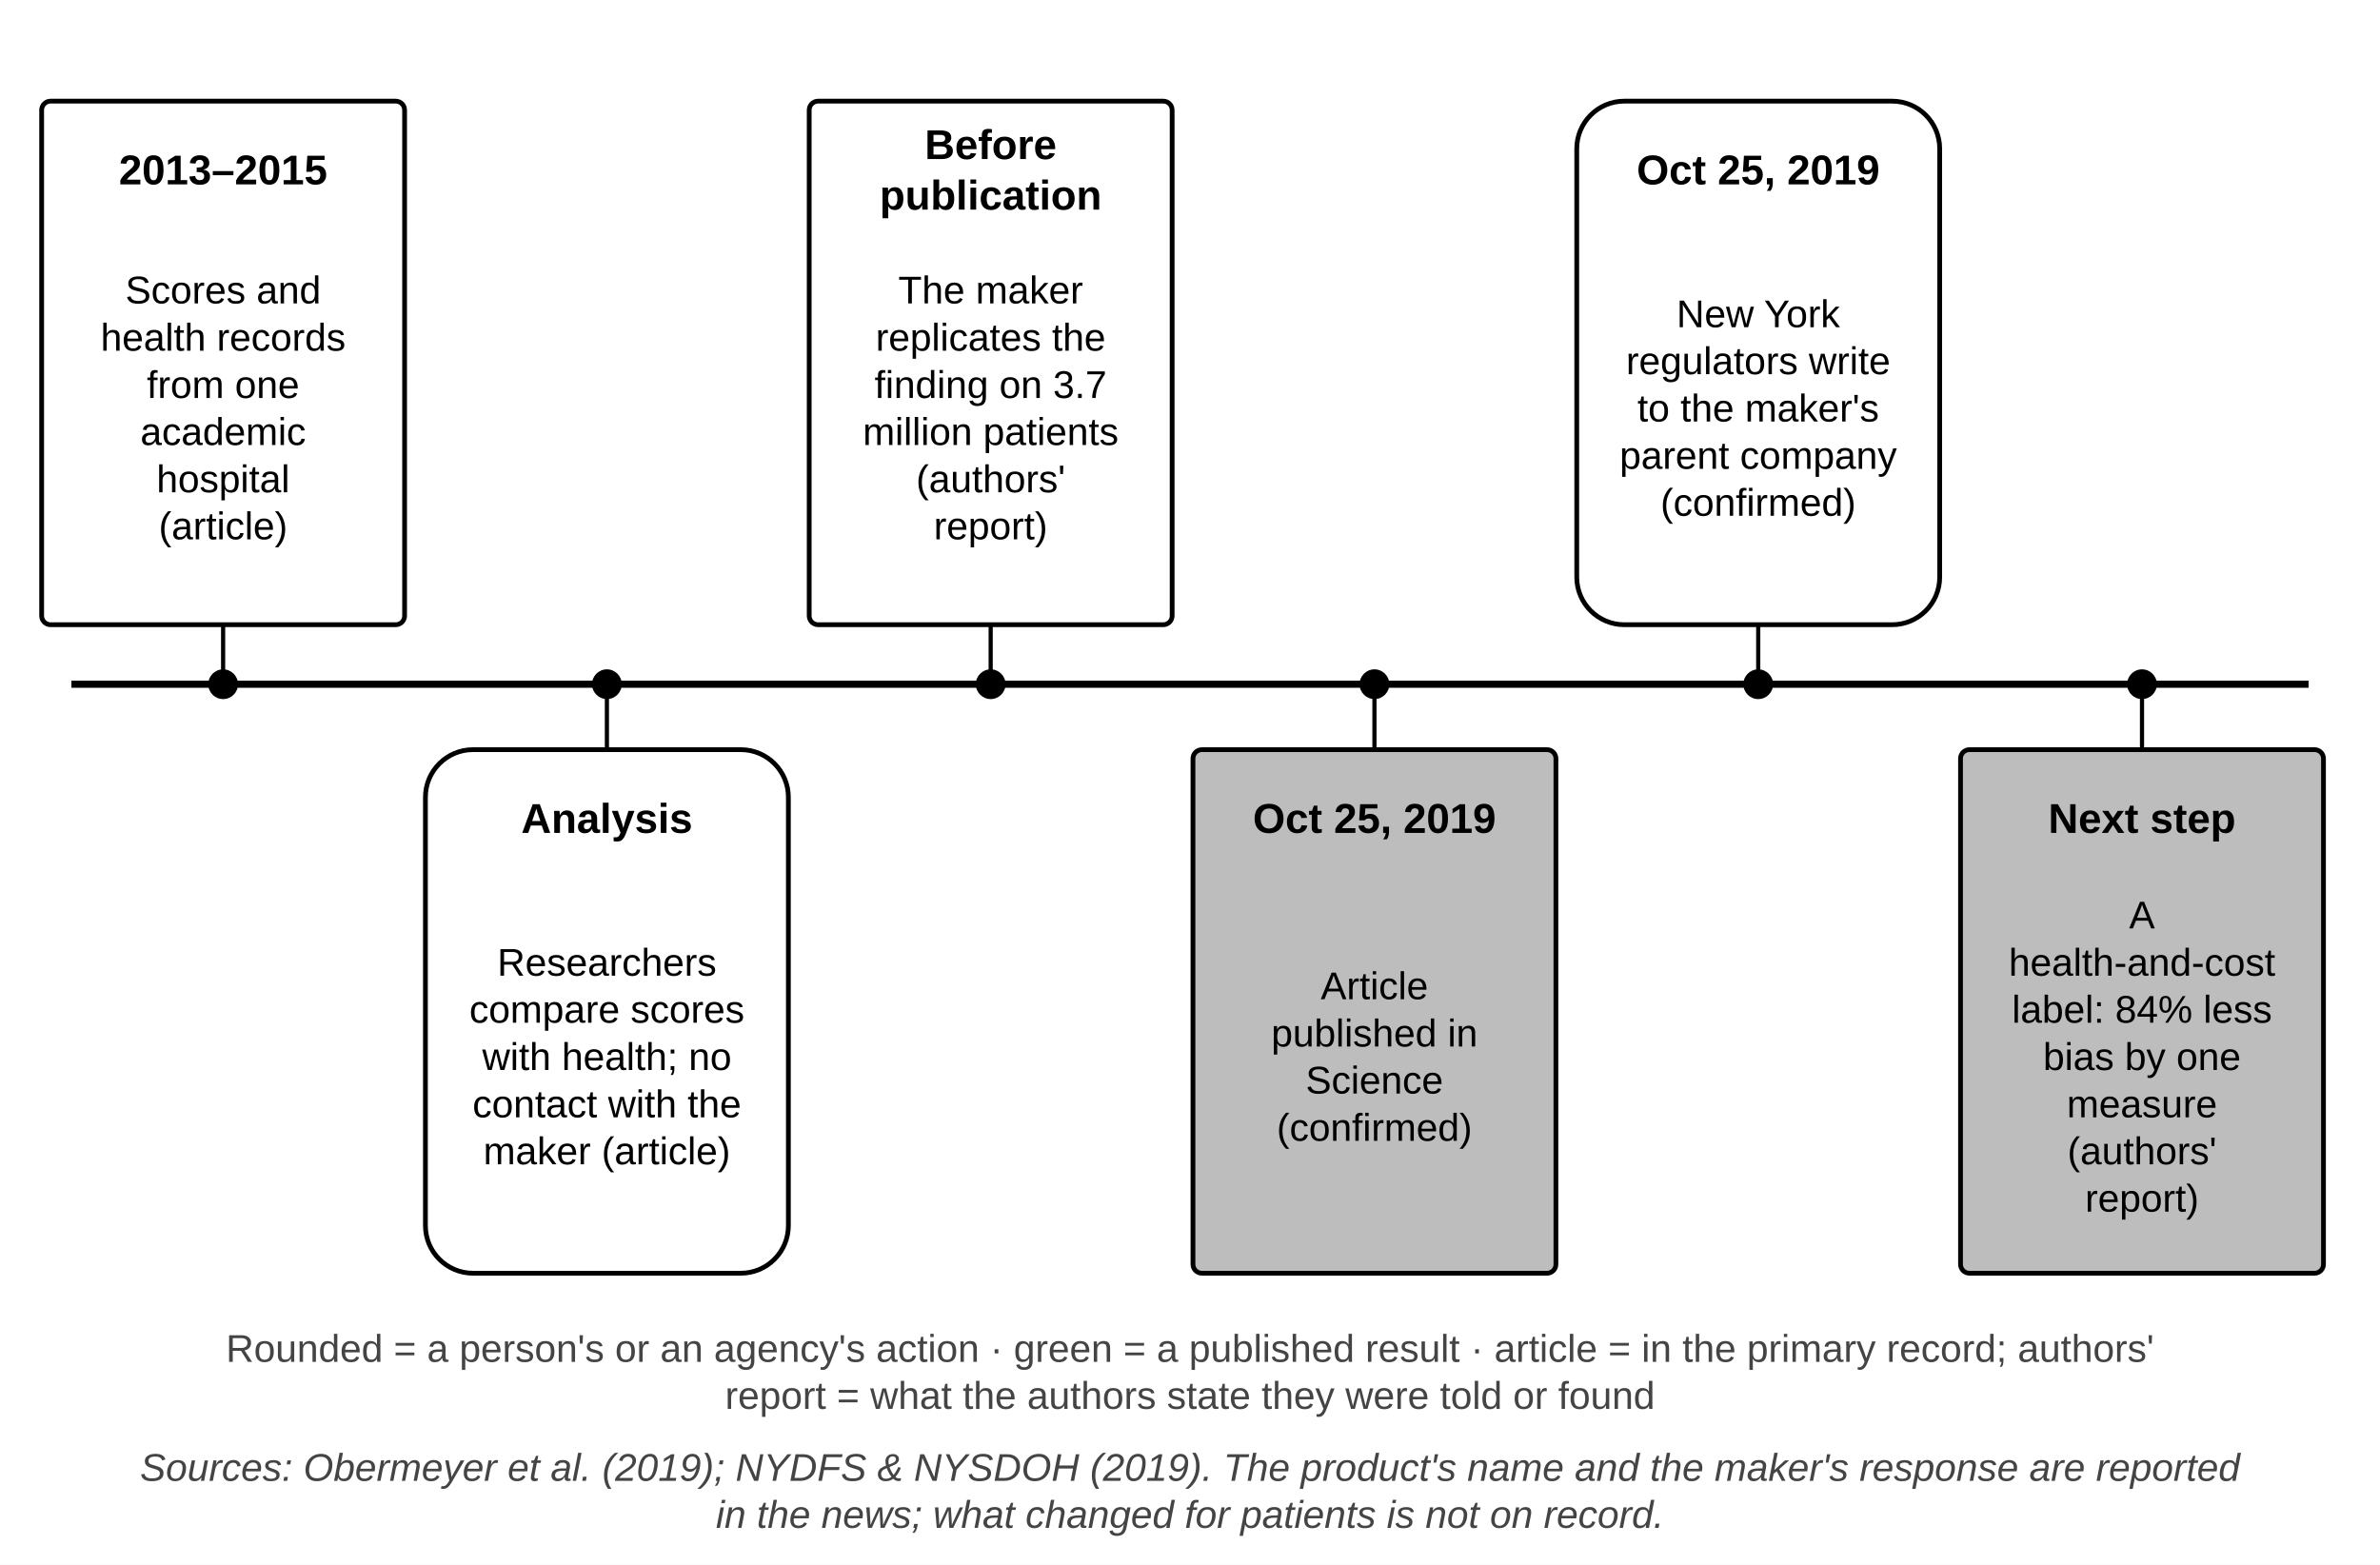
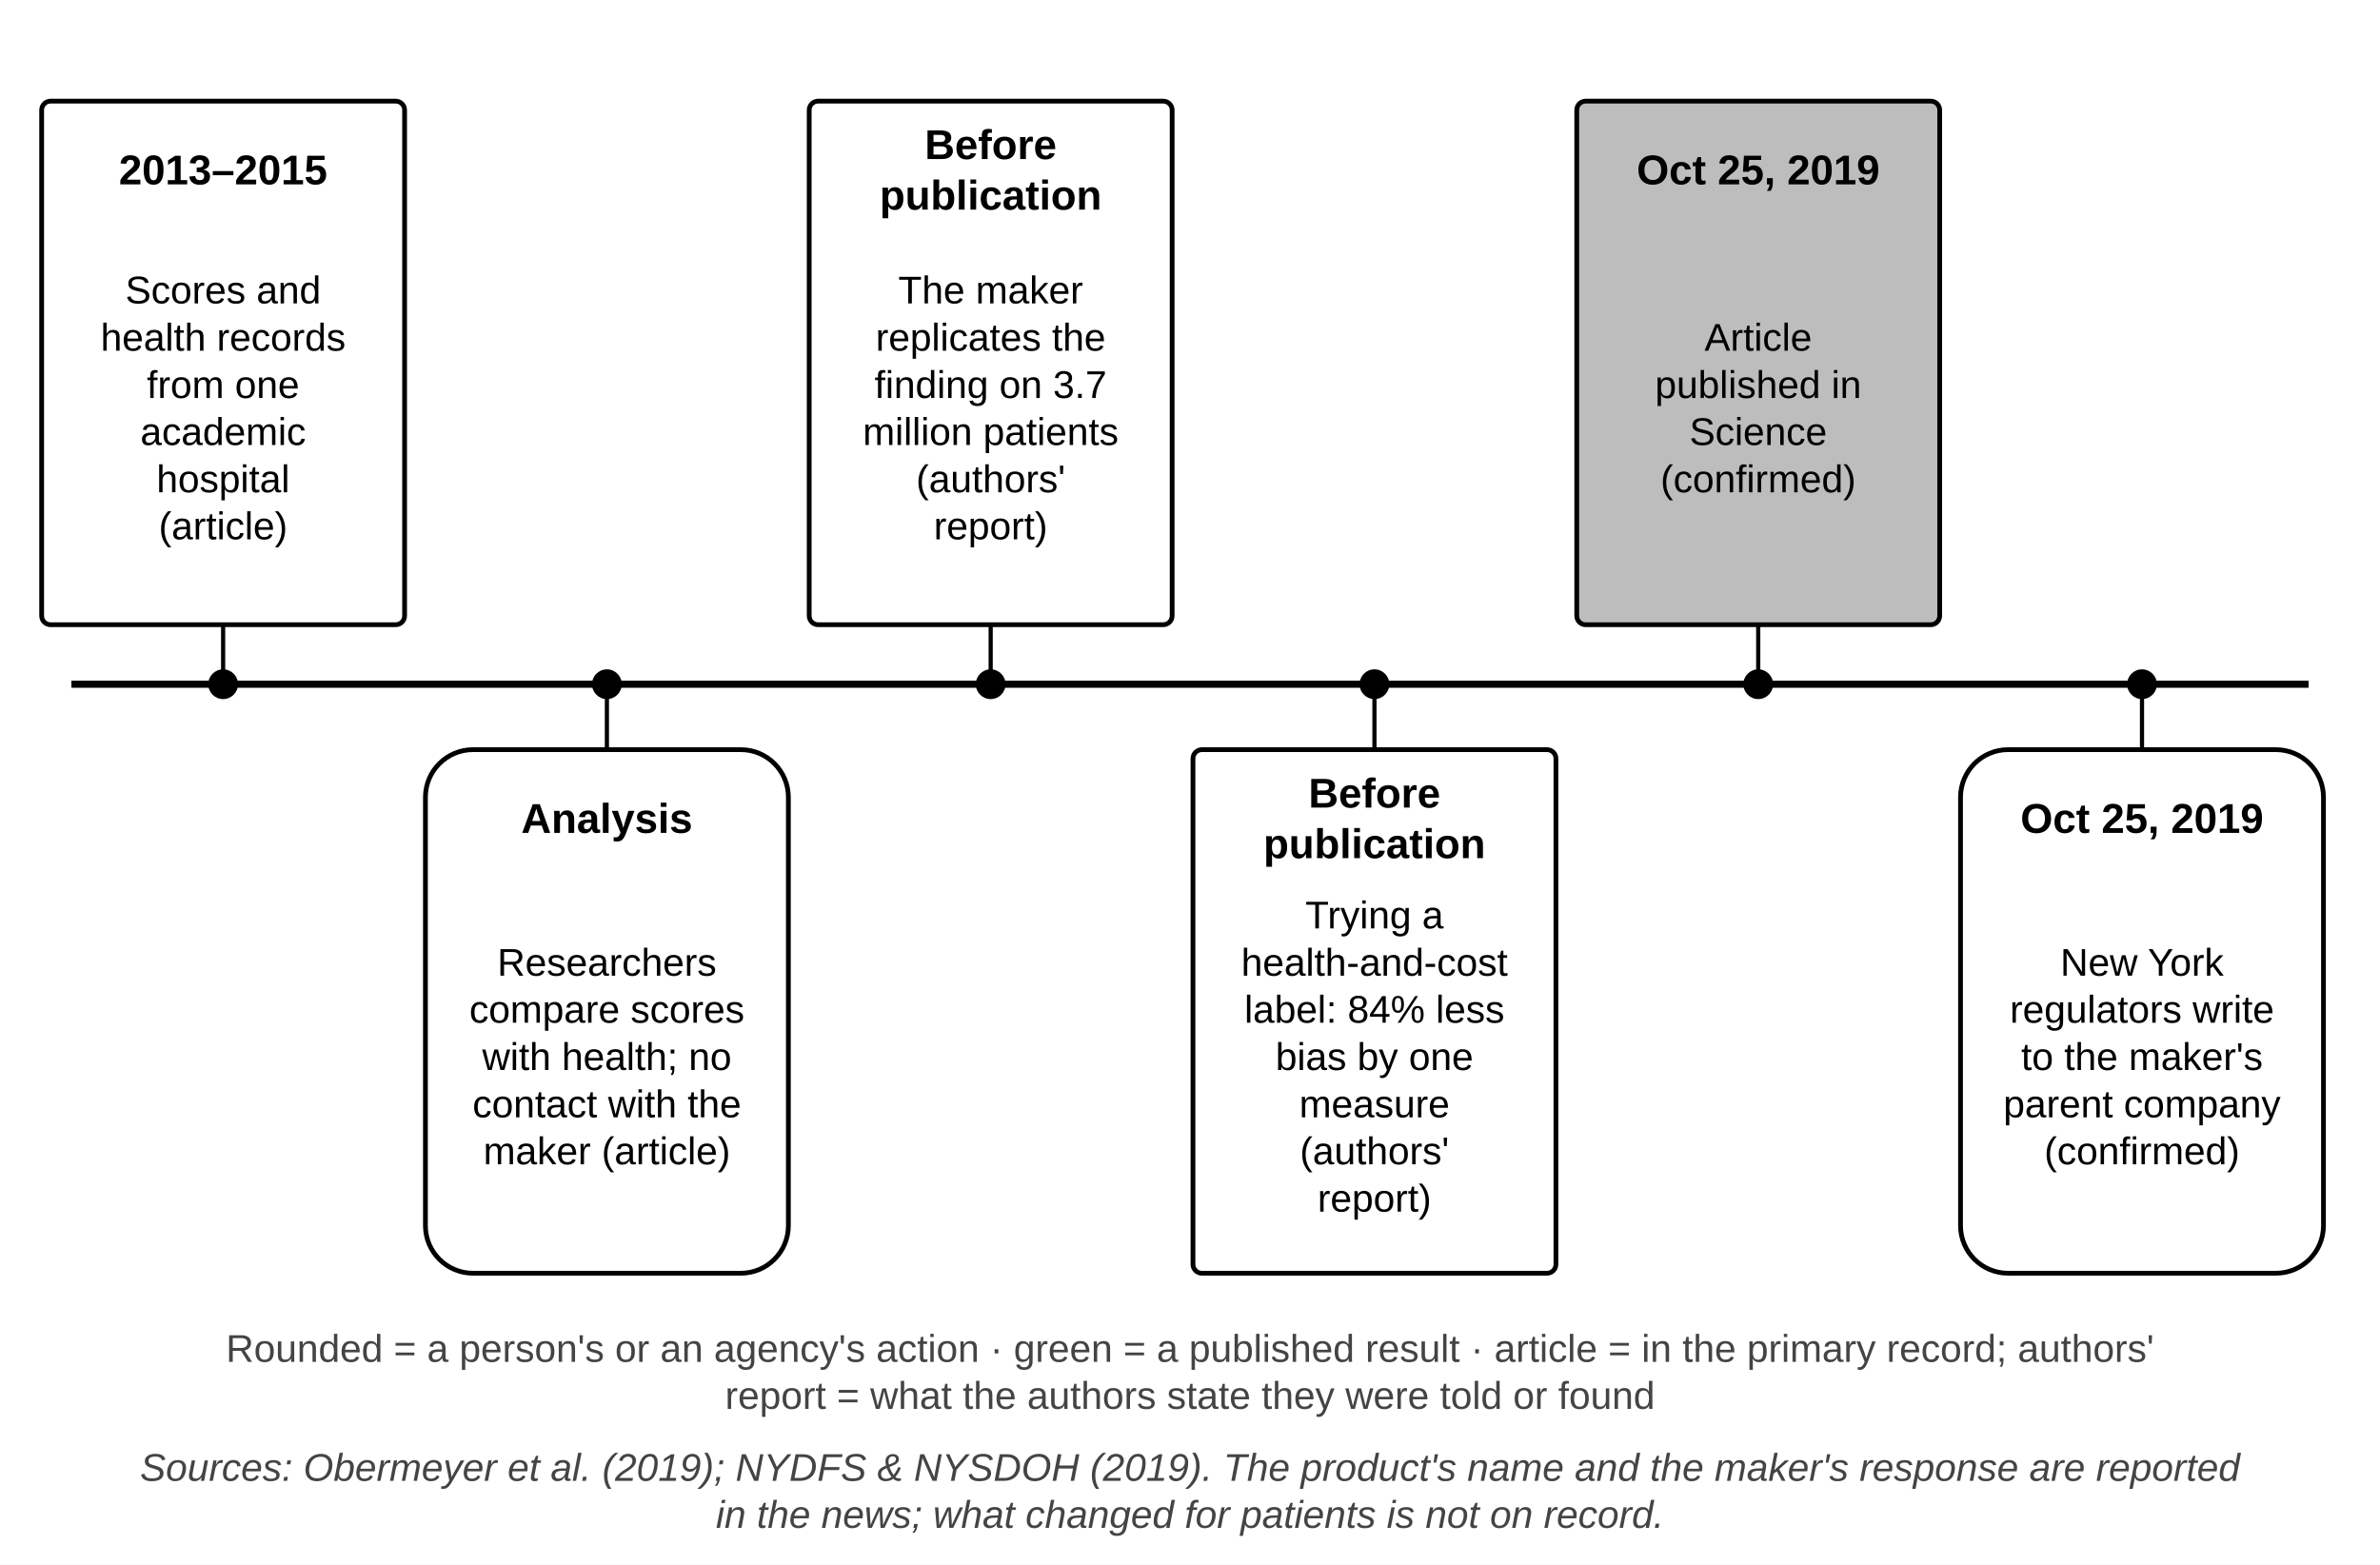
<svg xmlns="http://www.w3.org/2000/svg" viewBox="0 0 800 526" width="800" height="526" role="img" font-family="'Source Sans 3', 'Source Sans Pro', 'Helvetica Neue', Arial, sans-serif">
  <defs>
    <marker id="arrow-gray" viewBox="0 0 10 10" refX="9" refY="5" markerWidth="7" markerHeight="7" orient="auto-start-reverse">
      <path d="M0,0 L10,5 L0,10 z" fill="#000000" />
    </marker>
    <pattern id="hatch" patternUnits="userSpaceOnUse" width="8" height="8" patternTransform="rotate(45)">
      <rect width="8" height="8" fill="#FFFFFF" />
      <line x1="0" y1="0" x2="0" y2="8" stroke="#9A9A9A" stroke-width="1.3" />
    </pattern>
    <pattern id="dots" patternUnits="userSpaceOnUse" width="7" height="7">
      <rect width="7" height="7" fill="#FFFFFF" />
      <circle cx="3.5" cy="3.5" r="1.2" fill="#000" />
    </pattern>
  </defs>
  <rect width="800" height="526" fill="#FFFFFF" />
  <line x1="24" y1="230" x2="776" y2="230" stroke="#000000" stroke-width="2.4" />
  <rect x="14" y="34" width="122" height="176" rx="3" fill="#FFFFFF" stroke="#000000" stroke-width="1.6" />
  <text x="75.0" y="122.0" font-size="14" font-weight="600" text-anchor="middle" dominant-baseline="middle" fill="#000000" style="" />
  <text x="75.0" y="58.0" font-size="14" font-weight="700" text-anchor="middle" dominant-baseline="middle" fill="#000000" style="">2013–2015</text>
  <text x="75.0" y="98.3" font-size="13" font-weight="normal" text-anchor="middle" dominant-baseline="middle" fill="#000000" style="">Scores and</text>
  <text x="75.0" y="114.2" font-size="13" font-weight="normal" text-anchor="middle" dominant-baseline="middle" fill="#000000" style="">health records</text>
  <text x="75.0" y="130.1" font-size="13" font-weight="normal" text-anchor="middle" dominant-baseline="middle" fill="#000000" style="">from one</text>
  <text x="75.0" y="145.9" font-size="13" font-weight="normal" text-anchor="middle" dominant-baseline="middle" fill="#000000" style="">academic</text>
  <text x="75.0" y="161.8" font-size="13" font-weight="normal" text-anchor="middle" dominant-baseline="middle" fill="#000000" style="">hospital</text>
  <text x="75.0" y="177.6" font-size="13" font-weight="normal" text-anchor="middle" dominant-baseline="middle" fill="#000000" style="">(article)</text>
  <line x1="75" y1="210" x2="75" y2="230" stroke="#000000" stroke-width="1.4" />
  <circle cx="75" cy="230" r="5" fill="#000000" />
  <rect x="143" y="252" width="122" height="176" rx="16" fill="#FFFFFF" stroke="#000000" stroke-width="1.6" />
  <text x="204.0" y="340.0" font-size="14" font-weight="600" text-anchor="middle" dominant-baseline="middle" fill="#000000" style="" />
  <text x="204.0" y="276.0" font-size="14" font-weight="700" text-anchor="middle" dominant-baseline="middle" fill="#000000" style="">Analysis</text>
  <text x="204.0" y="324.3" font-size="13" font-weight="normal" text-anchor="middle" dominant-baseline="middle" fill="#000000" style="">Researchers</text>
  <text x="204.0" y="340.1" font-size="13" font-weight="normal" text-anchor="middle" dominant-baseline="middle" fill="#000000" style="">compare scores</text>
  <text x="204.0" y="356.0" font-size="13" font-weight="normal" text-anchor="middle" dominant-baseline="middle" fill="#000000" style="">with health; no</text>
  <text x="204.0" y="371.9" font-size="13" font-weight="normal" text-anchor="middle" dominant-baseline="middle" fill="#000000" style="">contact with the</text>
  <text x="204.0" y="387.7" font-size="13" font-weight="normal" text-anchor="middle" dominant-baseline="middle" fill="#000000" style="">maker (article)</text>
  <line x1="204" y1="252" x2="204" y2="230" stroke="#000000" stroke-width="1.4" />
  <circle cx="204" cy="230" r="5" fill="#000000" />
  <rect x="272" y="34" width="122" height="176" rx="3" fill="#FFFFFF" stroke="#000000" stroke-width="1.6" />
  <text x="333.0" y="122.0" font-size="14" font-weight="600" text-anchor="middle" dominant-baseline="middle" fill="#000000" style="" />
  <text x="333.0" y="49.5" font-size="14" font-weight="700" text-anchor="middle" dominant-baseline="middle" fill="#000000" style="">Before</text>
  <text x="333.0" y="66.5" font-size="14" font-weight="700" text-anchor="middle" dominant-baseline="middle" fill="#000000" style="">publication</text>
  <text x="333.0" y="98.3" font-size="13" font-weight="normal" text-anchor="middle" dominant-baseline="middle" fill="#000000" style="">The maker</text>
  <text x="333.0" y="114.2" font-size="13" font-weight="normal" text-anchor="middle" dominant-baseline="middle" fill="#000000" style="">replicates the</text>
  <text x="333.0" y="130.1" font-size="13" font-weight="normal" text-anchor="middle" dominant-baseline="middle" fill="#000000" style="">finding on 3.7</text>
  <text x="333.0" y="145.9" font-size="13" font-weight="normal" text-anchor="middle" dominant-baseline="middle" fill="#000000" style="">million patients</text>
  <text x="333.0" y="161.8" font-size="13" font-weight="normal" text-anchor="middle" dominant-baseline="middle" fill="#000000" style="">(authors'</text>
  <text x="333.0" y="177.6" font-size="13" font-weight="normal" text-anchor="middle" dominant-baseline="middle" fill="#000000" style="">report)</text>
  <line x1="333" y1="210" x2="333" y2="230" stroke="#000000" stroke-width="1.4" />
  <circle cx="333" cy="230" r="5" fill="#000000" />
-   <rect x="401" y="252" width="122" height="176" rx="3" fill="#BDBDBD" stroke="#000000" stroke-width="1.6" />
+   <rect x="401" y="252" width="122" height="176" rx="3" fill="#FFFFFF" stroke="#000000" stroke-width="1.6" />
  <text x="462.0" y="340.0" font-size="14" font-weight="600" text-anchor="middle" dominant-baseline="middle" fill="#000000" style="" />
-   <text x="462.0" y="276.0" font-size="14" font-weight="700" text-anchor="middle" dominant-baseline="middle" fill="#000000" style="">Oct 25, 2019</text>
-   <text x="462.0" y="332.2" font-size="13" font-weight="normal" text-anchor="middle" dominant-baseline="middle" fill="#000000" style="">Article</text>
-   <text x="462.0" y="348.1" font-size="13" font-weight="normal" text-anchor="middle" dominant-baseline="middle" fill="#000000" style="">published in</text>
-   <text x="462.0" y="363.9" font-size="13" font-weight="normal" text-anchor="middle" dominant-baseline="middle" fill="#000000" style="">Science</text>
-   <text x="462.0" y="379.8" font-size="13" font-weight="normal" text-anchor="middle" dominant-baseline="middle" fill="#000000" style="">(confirmed)</text>
+   <text x="462.0" y="267.5" font-size="14" font-weight="700" text-anchor="middle" dominant-baseline="middle" fill="#000000" style="">Before</text>
+   <text x="462.0" y="284.5" font-size="14" font-weight="700" text-anchor="middle" dominant-baseline="middle" fill="#000000" style="">publication</text>
+   <text x="462.0" y="308.4" font-size="13" font-weight="normal" text-anchor="middle" dominant-baseline="middle" fill="#000000" style="">Trying a</text>
+   <text x="462.0" y="324.3" font-size="13" font-weight="normal" text-anchor="middle" dominant-baseline="middle" fill="#000000" style="">health-and-cost</text>
+   <text x="462.0" y="340.1" font-size="13" font-weight="normal" text-anchor="middle" dominant-baseline="middle" fill="#000000" style="">label: 84% less</text>
+   <text x="462.0" y="356.0" font-size="13" font-weight="normal" text-anchor="middle" dominant-baseline="middle" fill="#000000" style="">bias by one</text>
+   <text x="462.0" y="371.9" font-size="13" font-weight="normal" text-anchor="middle" dominant-baseline="middle" fill="#000000" style="">measure</text>
+   <text x="462.0" y="387.7" font-size="13" font-weight="normal" text-anchor="middle" dominant-baseline="middle" fill="#000000" style="">(authors'</text>
+   <text x="462.0" y="403.6" font-size="13" font-weight="normal" text-anchor="middle" dominant-baseline="middle" fill="#000000" style="">report)</text>
  <line x1="462" y1="252" x2="462" y2="230" stroke="#000000" stroke-width="1.4" />
  <circle cx="462" cy="230" r="5" fill="#000000" />
-   <rect x="530" y="34" width="122" height="176" rx="16" fill="#FFFFFF" stroke="#000000" stroke-width="1.6" />
+   <rect x="530" y="34" width="122" height="176" rx="3" fill="#BDBDBD" stroke="#000000" stroke-width="1.6" />
  <text x="591.0" y="122.0" font-size="14" font-weight="600" text-anchor="middle" dominant-baseline="middle" fill="#000000" style="" />
  <text x="591.0" y="58.0" font-size="14" font-weight="700" text-anchor="middle" dominant-baseline="middle" fill="#000000" style="">Oct 25, 2019</text>
-   <text x="591.0" y="106.3" font-size="13" font-weight="normal" text-anchor="middle" dominant-baseline="middle" fill="#000000" style="">New York</text>
-   <text x="591.0" y="122.1" font-size="13" font-weight="normal" text-anchor="middle" dominant-baseline="middle" fill="#000000" style="">regulators write</text>
-   <text x="591.0" y="138.0" font-size="13" font-weight="normal" text-anchor="middle" dominant-baseline="middle" fill="#000000" style="">to the maker's</text>
-   <text x="591.0" y="153.9" font-size="13" font-weight="normal" text-anchor="middle" dominant-baseline="middle" fill="#000000" style="">parent company</text>
-   <text x="591.0" y="169.7" font-size="13" font-weight="normal" text-anchor="middle" dominant-baseline="middle" fill="#000000" style="">(confirmed)</text>
+   <text x="591.0" y="114.2" font-size="13" font-weight="normal" text-anchor="middle" dominant-baseline="middle" fill="#000000" style="">Article</text>
+   <text x="591.0" y="130.1" font-size="13" font-weight="normal" text-anchor="middle" dominant-baseline="middle" fill="#000000" style="">published in</text>
+   <text x="591.0" y="145.9" font-size="13" font-weight="normal" text-anchor="middle" dominant-baseline="middle" fill="#000000" style="">Science</text>
+   <text x="591.0" y="161.8" font-size="13" font-weight="normal" text-anchor="middle" dominant-baseline="middle" fill="#000000" style="">(confirmed)</text>
  <line x1="591" y1="210" x2="591" y2="230" stroke="#000000" stroke-width="1.4" />
  <circle cx="591" cy="230" r="5" fill="#000000" />
-   <rect x="659" y="252" width="122" height="176" rx="3" fill="#BDBDBD" stroke="#000000" stroke-width="1.6" />
+   <rect x="659" y="252" width="122" height="176" rx="16" fill="#FFFFFF" stroke="#000000" stroke-width="1.6" />
  <text x="720.0" y="340.0" font-size="14" font-weight="600" text-anchor="middle" dominant-baseline="middle" fill="#000000" style="" />
-   <text x="720.0" y="276.0" font-size="14" font-weight="700" text-anchor="middle" dominant-baseline="middle" fill="#000000" style="">Next step</text>
-   <text x="720.0" y="308.4" font-size="13" font-weight="normal" text-anchor="middle" dominant-baseline="middle" fill="#000000" style="">A</text>
-   <text x="720.0" y="324.3" font-size="13" font-weight="normal" text-anchor="middle" dominant-baseline="middle" fill="#000000" style="">health-and-cost</text>
-   <text x="720.0" y="340.1" font-size="13" font-weight="normal" text-anchor="middle" dominant-baseline="middle" fill="#000000" style="">label: 84% less</text>
-   <text x="720.0" y="356.0" font-size="13" font-weight="normal" text-anchor="middle" dominant-baseline="middle" fill="#000000" style="">bias by one</text>
-   <text x="720.0" y="371.9" font-size="13" font-weight="normal" text-anchor="middle" dominant-baseline="middle" fill="#000000" style="">measure</text>
-   <text x="720.0" y="387.7" font-size="13" font-weight="normal" text-anchor="middle" dominant-baseline="middle" fill="#000000" style="">(authors'</text>
-   <text x="720.0" y="403.6" font-size="13" font-weight="normal" text-anchor="middle" dominant-baseline="middle" fill="#000000" style="">report)</text>
+   <text x="720.0" y="276.0" font-size="14" font-weight="700" text-anchor="middle" dominant-baseline="middle" fill="#000000" style="">Oct 25, 2019</text>
+   <text x="720.0" y="324.3" font-size="13" font-weight="normal" text-anchor="middle" dominant-baseline="middle" fill="#000000" style="">New York</text>
+   <text x="720.0" y="340.1" font-size="13" font-weight="normal" text-anchor="middle" dominant-baseline="middle" fill="#000000" style="">regulators write</text>
+   <text x="720.0" y="356.0" font-size="13" font-weight="normal" text-anchor="middle" dominant-baseline="middle" fill="#000000" style="">to the maker's</text>
+   <text x="720.0" y="371.9" font-size="13" font-weight="normal" text-anchor="middle" dominant-baseline="middle" fill="#000000" style="">parent company</text>
+   <text x="720.0" y="387.7" font-size="13" font-weight="normal" text-anchor="middle" dominant-baseline="middle" fill="#000000" style="">(confirmed)</text>
  <line x1="720" y1="252" x2="720" y2="230" stroke="#000000" stroke-width="1.4" />
  <circle cx="720" cy="230" r="5" fill="#000000" />
  <text x="400.0" y="454.1" font-size="13" font-weight="normal" text-anchor="middle" dominant-baseline="middle" fill="#444444" style="">Rounded = a person's or an agency's action · green = a published result · article = in the primary record; authors'</text>
  <text x="400.0" y="469.9" font-size="13" font-weight="normal" text-anchor="middle" dominant-baseline="middle" fill="#444444" style="">report = what the authors state they were told or found</text>
  <text x="400.0" y="494.1" font-size="13" font-weight="normal" text-anchor="middle" dominant-baseline="middle" fill="#444444" style="font-style:italic;">Sources: Obermeyer et al. (2019); NYDFS &amp; NYSDOH (2019). The product's name and the maker's response are reported</text>
  <text x="400.0" y="509.9" font-size="13" font-weight="normal" text-anchor="middle" dominant-baseline="middle" fill="#444444" style="font-style:italic;">in the news; what changed for patients is not on record.</text>
</svg>
